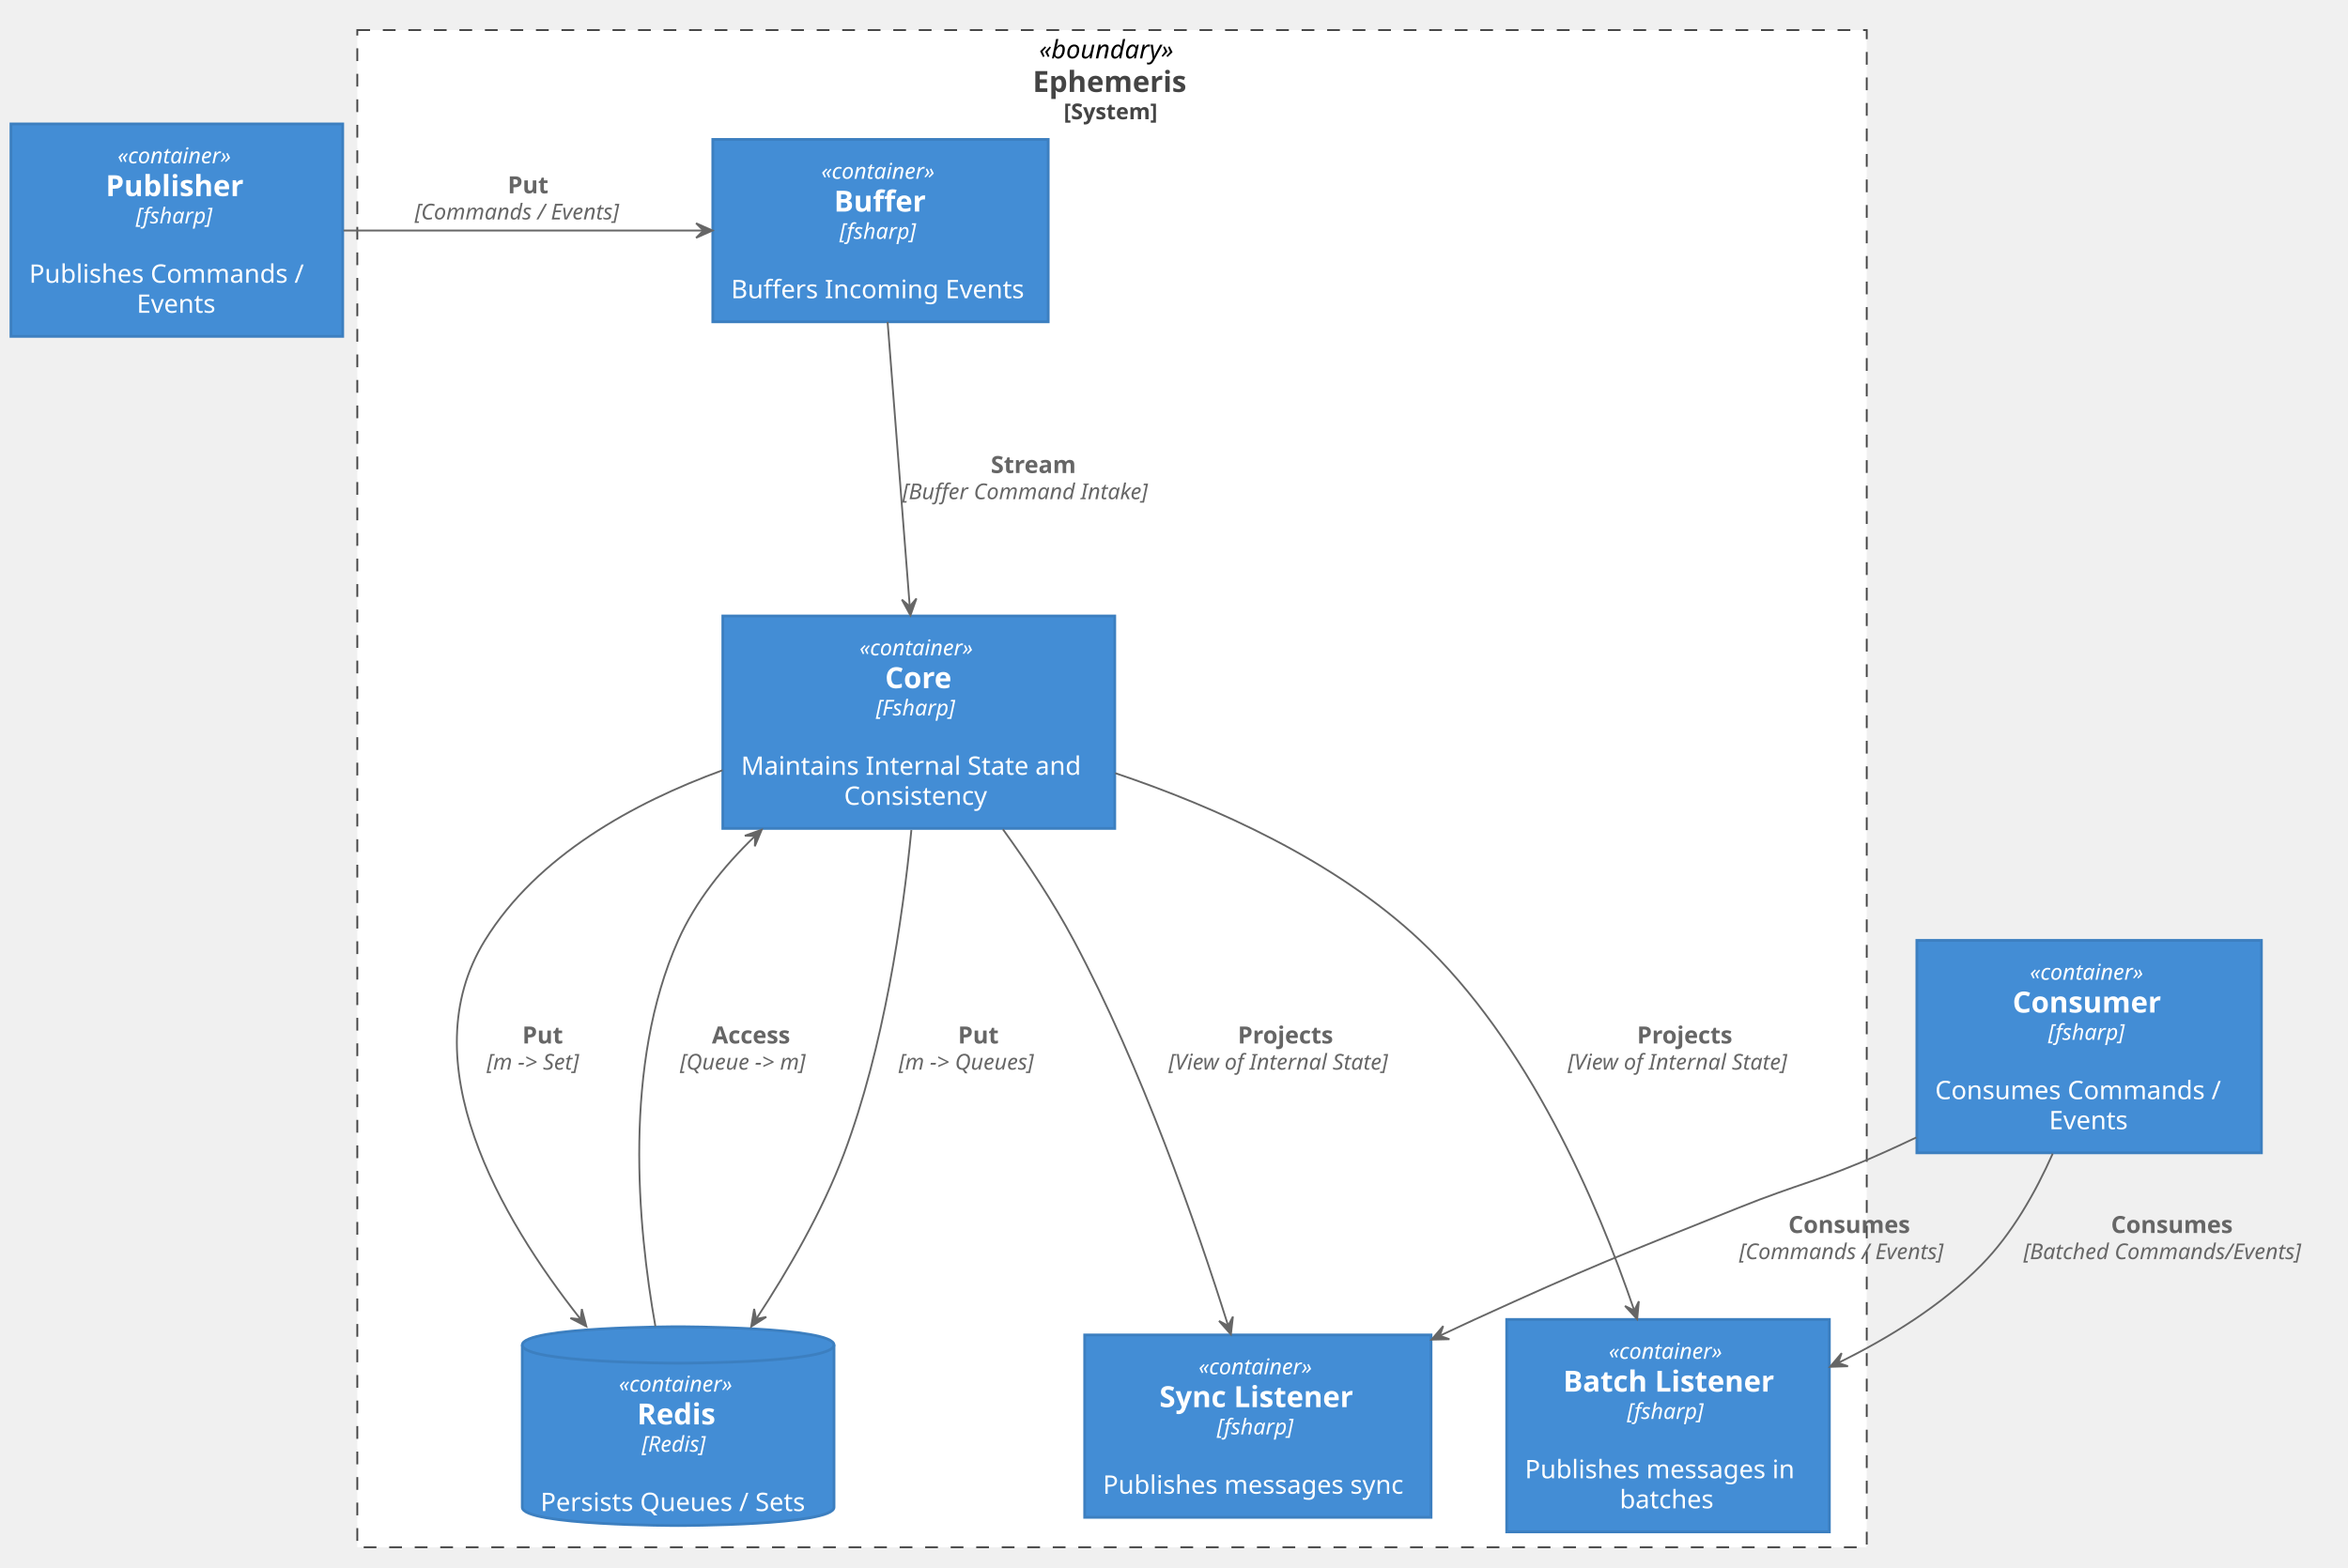
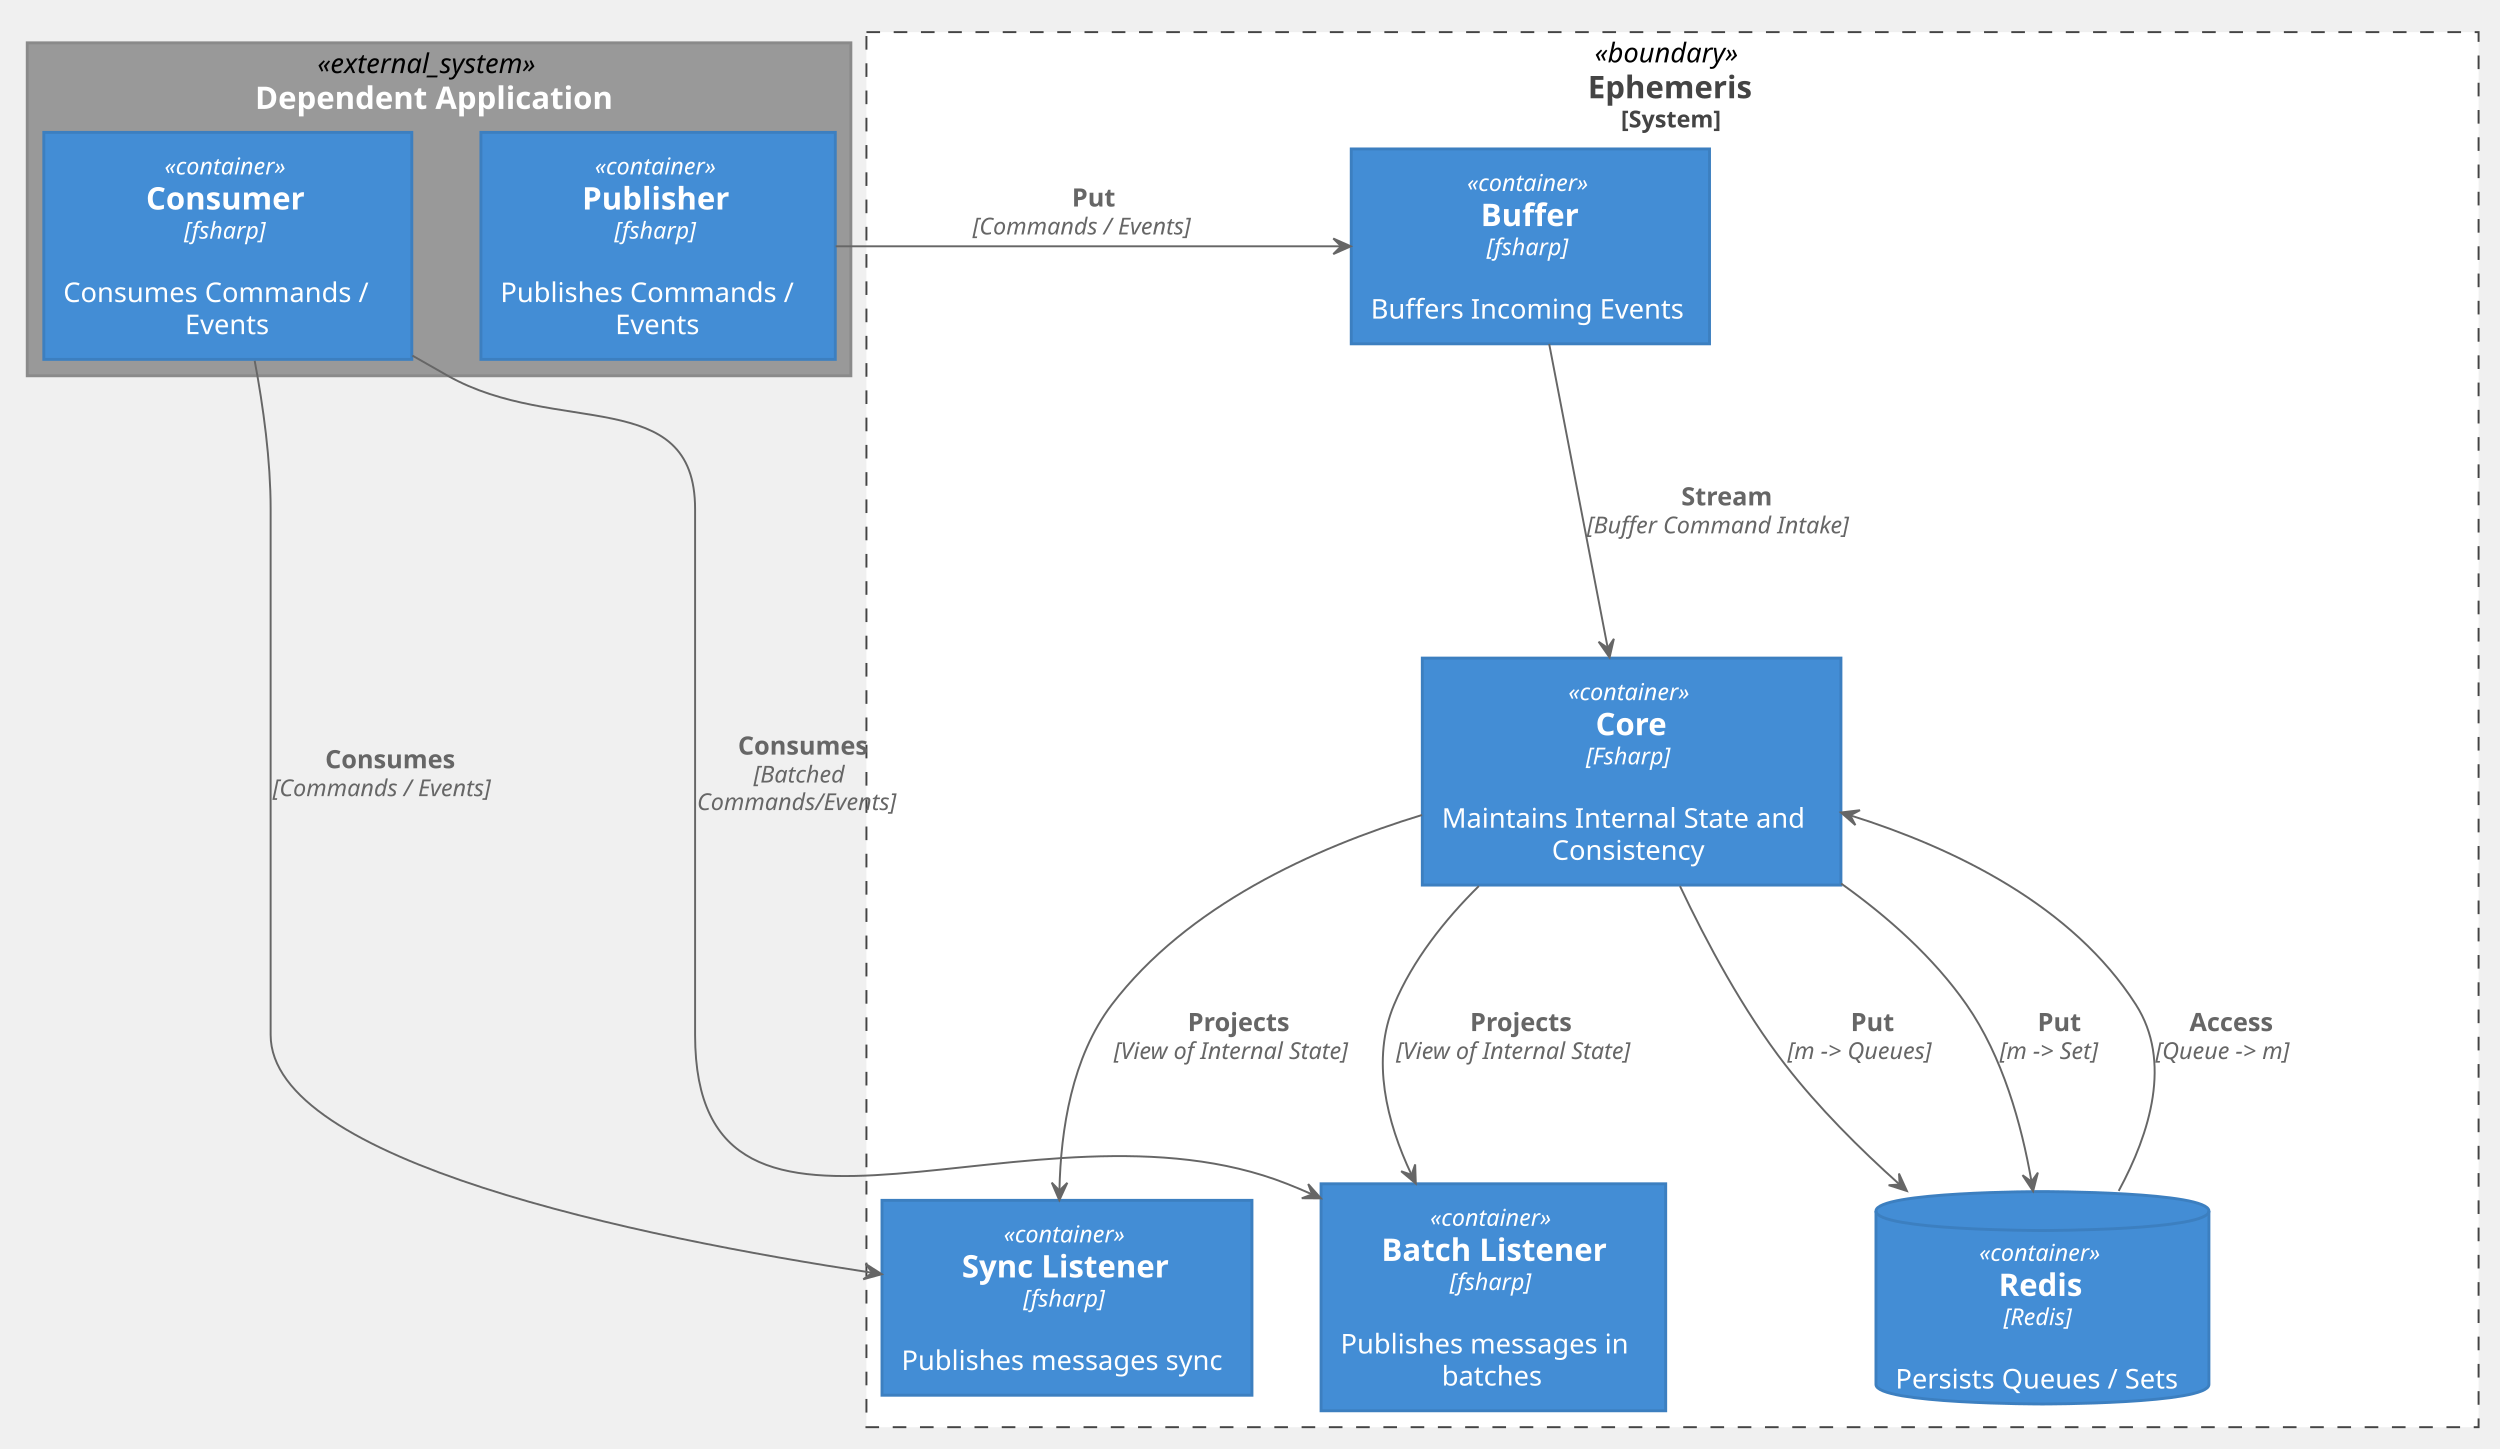
- <svg xmlns="http://www.w3.org/2000/svg" contentScriptType="application/ecmascript" contentStyleType="text/css" height="860px" preserveAspectRatio="none" style="width:1288px;height:860px;" version="1.1" viewBox="0 0 1288 860" width="1288px" zoomAndPan="magnify">
+ <svg xmlns="http://www.w3.org/2000/svg" contentScriptType="application/ecmascript" contentStyleType="text/css" height="744px" preserveAspectRatio="none" style="width:1284px;height:744px;" version="1.1" viewBox="0 0 1284 744" width="1284px" zoomAndPan="magnify">
  <defs />
  <g>
-     <rect fill="#FFFFFF" height="832.5" style="stroke: #444444; stroke-width: 1.0; stroke-dasharray: 7.0,7.0;" width="828" x="196" y="16.5" />
-     <text fill="#000000" font-family="sans-serif" font-size="14" font-style="italic" lengthAdjust="spacingAndGlyphs" textLength="80" x="570" y="32.035">«boundary»</text>
-     <text fill="#444444" font-family="sans-serif" font-size="16" font-weight="bold" lengthAdjust="spacingAndGlyphs" textLength="87" x="566.5" y="50.457">Ephemeris</text>
-     <text fill="#444444" font-family="sans-serif" font-size="12" font-weight="bold" lengthAdjust="spacingAndGlyphs" textLength="53" x="583.5" y="65.434">[System]</text>
-     <rect fill="#438DD5" height="116.574" style="stroke: #3C7FC0; stroke-width: 1.5;" width="215" x="396.5" y="338" />
-     <text fill="#FFFFFF" font-family="sans-serif" font-size="12" font-style="italic" lengthAdjust="spacingAndGlyphs" textLength="65" x="471.5" y="359.602">«container»</text>
-     <text fill="#FFFFFF" font-family="sans-serif" font-size="16" font-weight="bold" lengthAdjust="spacingAndGlyphs" textLength="37" x="485.5" y="377.602">Core</text>
-     <text fill="#FFFFFF" font-family="sans-serif" font-size="12" font-style="italic" lengthAdjust="spacingAndGlyphs" textLength="47" x="480.5" y="392.578">[Fsharp]</text>
-     <text fill="#FFFFFF" font-family="sans-serif" font-size="14" lengthAdjust="spacingAndGlyphs" textLength="0" x="506" y="408.644" />
-     <text fill="#FFFFFF" font-family="sans-serif" font-size="14" lengthAdjust="spacingAndGlyphs" textLength="191" x="406.5" y="425.133">Maintains Internal State and</text>
-     <text fill="#FFFFFF" font-family="sans-serif" font-size="14" lengthAdjust="spacingAndGlyphs" textLength="82" x="463" y="441.621">Consistency</text>
-     <rect fill="#438DD5" height="100.086" style="stroke: #3C7FC0; stroke-width: 1.5;" width="184" x="391" y="76.5" />
-     <text fill="#FFFFFF" font-family="sans-serif" font-size="12" font-style="italic" lengthAdjust="spacingAndGlyphs" textLength="65" x="450.5" y="98.102">«container»</text>
-     <text fill="#FFFFFF" font-family="sans-serif" font-size="16" font-weight="bold" lengthAdjust="spacingAndGlyphs" textLength="51" x="457.5" y="116.102">Buffer</text>
-     <text fill="#FFFFFF" font-family="sans-serif" font-size="12" font-style="italic" lengthAdjust="spacingAndGlyphs" textLength="45" x="460.5" y="131.078">[fsharp]</text>
-     <text fill="#FFFFFF" font-family="sans-serif" font-size="14" lengthAdjust="spacingAndGlyphs" textLength="0" x="485" y="147.144" />
-     <text fill="#FFFFFF" font-family="sans-serif" font-size="14" lengthAdjust="spacingAndGlyphs" textLength="164" x="401" y="163.633">Buffers Incoming Events</text>
-     <rect fill="#438DD5" height="100.086" style="stroke: #3C7FC0; stroke-width: 1.5;" width="190" x="595" y="732.5" />
-     <text fill="#FFFFFF" font-family="sans-serif" font-size="12" font-style="italic" lengthAdjust="spacingAndGlyphs" textLength="65" x="657.5" y="754.102">«container»</text>
-     <text fill="#FFFFFF" font-family="sans-serif" font-size="16" font-weight="bold" lengthAdjust="spacingAndGlyphs" textLength="108" x="636" y="772.102">Sync Listener</text>
-     <text fill="#FFFFFF" font-family="sans-serif" font-size="12" font-style="italic" lengthAdjust="spacingAndGlyphs" textLength="45" x="667.5" y="787.078">[fsharp]</text>
-     <text fill="#FFFFFF" font-family="sans-serif" font-size="14" lengthAdjust="spacingAndGlyphs" textLength="0" x="692" y="803.144" />
-     <text fill="#FFFFFF" font-family="sans-serif" font-size="14" lengthAdjust="spacingAndGlyphs" textLength="170" x="605" y="819.633">Publishes messages sync</text>
-     <rect fill="#438DD5" height="116.574" style="stroke: #3C7FC0; stroke-width: 1.5;" width="177" x="826.5" y="724" />
-     <text fill="#FFFFFF" font-family="sans-serif" font-size="12" font-style="italic" lengthAdjust="spacingAndGlyphs" textLength="65" x="882.5" y="745.602">«container»</text>
-     <text fill="#FFFFFF" font-family="sans-serif" font-size="16" font-weight="bold" lengthAdjust="spacingAndGlyphs" textLength="115" x="857.5" y="763.602">Batch Listener</text>
-     <text fill="#FFFFFF" font-family="sans-serif" font-size="12" font-style="italic" lengthAdjust="spacingAndGlyphs" textLength="45" x="892.5" y="778.578">[fsharp]</text>
-     <text fill="#FFFFFF" font-family="sans-serif" font-size="14" lengthAdjust="spacingAndGlyphs" textLength="0" x="917" y="794.644" />
-     <text fill="#FFFFFF" font-family="sans-serif" font-size="14" lengthAdjust="spacingAndGlyphs" textLength="153" x="836.5" y="811.133">Publishes messages in</text>
-     <text fill="#FFFFFF" font-family="sans-serif" font-size="14" lengthAdjust="spacingAndGlyphs" textLength="53" x="888.5" y="827.621">batches</text>
-     <path d="M286.5,738 C286.5,728 372,728 372,728 C372,728 457.5,728 457.5,738 L457.5,827.086 C457.5,837.086 372,837.086 372,837.086 C372,837.086 286.5,837.086 286.5,827.086 L286.5,738 " fill="#438DD5" style="stroke: #3C7FC0; stroke-width: 1.5;" />
-     <path d="M286.5,738 C286.5,748 372,748 372,748 C372,748 457.5,748 457.5,738 " fill="none" style="stroke: #3C7FC0; stroke-width: 1.5;" />
-     <text fill="#FFFFFF" font-family="sans-serif" font-size="12" font-style="italic" lengthAdjust="spacingAndGlyphs" textLength="65" x="339.5" y="763.602">«container»</text>
-     <text fill="#FFFFFF" font-family="sans-serif" font-size="16" font-weight="bold" lengthAdjust="spacingAndGlyphs" textLength="45" x="349.5" y="781.602">Redis</text>
-     <text fill="#FFFFFF" font-family="sans-serif" font-size="12" font-style="italic" lengthAdjust="spacingAndGlyphs" textLength="40" x="352" y="796.578">[Redis]</text>
-     <text fill="#FFFFFF" font-family="sans-serif" font-size="14" lengthAdjust="spacingAndGlyphs" textLength="0" x="374" y="812.644" />
-     <text fill="#FFFFFF" font-family="sans-serif" font-size="14" lengthAdjust="spacingAndGlyphs" textLength="151" x="296.5" y="829.133">Persists Queues / Sets</text>
-     <rect fill="#438DD5" height="116.574" style="stroke: #3C7FC0; stroke-width: 1.5;" width="182" x="6" y="68" />
-     <text fill="#FFFFFF" font-family="sans-serif" font-size="12" font-style="italic" lengthAdjust="spacingAndGlyphs" textLength="65" x="64.5" y="89.602">«container»</text>
-     <text fill="#FFFFFF" font-family="sans-serif" font-size="16" font-weight="bold" lengthAdjust="spacingAndGlyphs" textLength="78" x="58" y="107.602">Publisher</text>
-     <text fill="#FFFFFF" font-family="sans-serif" font-size="12" font-style="italic" lengthAdjust="spacingAndGlyphs" textLength="45" x="74.5" y="122.578">[fsharp]</text>
-     <text fill="#FFFFFF" font-family="sans-serif" font-size="14" lengthAdjust="spacingAndGlyphs" textLength="0" x="99" y="138.644" />
-     <text fill="#FFFFFF" font-family="sans-serif" font-size="14" lengthAdjust="spacingAndGlyphs" textLength="158" x="16" y="155.133">Publishes Commands /</text>
-     <text fill="#FFFFFF" font-family="sans-serif" font-size="14" lengthAdjust="spacingAndGlyphs" textLength="44" x="75" y="171.621">Events</text>
-     <rect fill="#438DD5" height="116.574" style="stroke: #3C7FC0; stroke-width: 1.5;" width="189" x="1051.5" y="516" />
-     <text fill="#FFFFFF" font-family="sans-serif" font-size="12" font-style="italic" lengthAdjust="spacingAndGlyphs" textLength="65" x="1113.5" y="537.602">«container»</text>
-     <text fill="#FFFFFF" font-family="sans-serif" font-size="16" font-weight="bold" lengthAdjust="spacingAndGlyphs" textLength="84" x="1104" y="555.602">Consumer</text>
-     <text fill="#FFFFFF" font-family="sans-serif" font-size="12" font-style="italic" lengthAdjust="spacingAndGlyphs" textLength="45" x="1123.5" y="570.578">[fsharp]</text>
-     <text fill="#FFFFFF" font-family="sans-serif" font-size="14" lengthAdjust="spacingAndGlyphs" textLength="0" x="1148" y="586.644" />
-     <text fill="#FFFFFF" font-family="sans-serif" font-size="14" lengthAdjust="spacingAndGlyphs" textLength="165" x="1061.5" y="603.133">Consumes Commands /</text>
-     <text fill="#FFFFFF" font-family="sans-serif" font-size="14" lengthAdjust="spacingAndGlyphs" textLength="44" x="1124" y="619.621">Events</text>
-     <path d="M1051.212,624.139 C1044.747,627.216 1038.301,630.197 1032,633 C997.684,648.264 987.853,649.006 953,663 C888.5,688.898 872.213,695.101 809,724 C802.827,726.822 796.497,729.77 790.129,732.778 " fill="none" id="cons-sync" style="stroke: #666666; stroke-width: 1.0;" />
-     <polygon fill="#666666" points="785.253,735.088,795.099,734.849,789.772,732.947,791.673,727.619,785.253,735.088" style="stroke: #666666; stroke-width: 1.0;" />
-     <text fill="#666666" font-family="sans-serif" font-size="13" font-weight="bold" lengthAdjust="spacingAndGlyphs" textLength="70" x="981" y="676.568">Consumes</text>
-     <text fill="#666666" font-family="sans-serif" font-size="12" font-style="italic" lengthAdjust="spacingAndGlyphs" textLength="124" x="954" y="690.912">[Commands / Events]</text>
-     <path d="M1126.01,633.019 C1116.65,654.126 1103.792,676.927 1087,694 C1065.073,716.293 1036.342,734.078 1008.658,747.684 " fill="none" id="cons-batch" style="stroke: #666666; stroke-width: 1.0;" />
-     <polygon fill="#666666" points="1003.865,750.003,1013.709,749.683,1008.366,747.825,1010.224,742.482,1003.865,750.003" style="stroke: #666666; stroke-width: 1.0;" />
-     <text fill="#666666" font-family="sans-serif" font-size="13" font-weight="bold" lengthAdjust="spacingAndGlyphs" textLength="70" x="1158" y="676.568">Consumes</text>
-     <text fill="#666666" font-family="sans-serif" font-size="12" font-style="italic" lengthAdjust="spacingAndGlyphs" textLength="166" x="1110" y="690.912">[Batched Commands/Events]</text>
-     <path d="M188.477,126.5 C247.892,126.5 325.253,126.5 385.778,126.5 " fill="none" id="pub-buffer" style="stroke: #666666; stroke-width: 1.0;" />
-     <polygon fill="#666666" points="390.842,126.5,381.842,122.5,385.842,126.5,381.842,130.5,390.842,126.5" style="stroke: #666666; stroke-width: 1.0;" />
-     <text fill="#666666" font-family="sans-serif" font-size="13" font-weight="bold" lengthAdjust="spacingAndGlyphs" textLength="22" x="278.5" y="106.068">Put</text>
-     <text fill="#666666" font-family="sans-serif" font-size="12" font-style="italic" lengthAdjust="spacingAndGlyphs" textLength="124" x="227.5" y="120.412">[Commands / Events]</text>
-     <path d="M499.939,455.446 C495.136,504.292 484.828,574.873 463,633 C451.086,664.726 432.281,697.185 414.85,723.716 " fill="none" id="core-redis" style="stroke: #666666; stroke-width: 1.0;" />
-     <polygon fill="#666666" points="412.065,727.922,420.368,722.625,414.825,723.753,413.698,718.209,412.065,727.922" style="stroke: #666666; stroke-width: 1.0;" />
-     <text fill="#666666" font-family="sans-serif" font-size="13" font-weight="bold" lengthAdjust="spacingAndGlyphs" textLength="22" x="525.5" y="572.568">Put</text>
-     <text fill="#666666" font-family="sans-serif" font-size="12" font-style="italic" lengthAdjust="spacingAndGlyphs" textLength="87" x="493" y="586.912">[m -&gt; Queues]</text>
-     <path d="M396.363,422.646 C347.672,440.426 294.704,469.468 266,516 C224.898,582.63 274.266,667.94 318.481,723.852 " fill="none" id="core-redis" style="stroke: #666666; stroke-width: 1.0;" />
-     <polygon fill="#666666" points="321.654,727.826,319.164,718.297,318.534,723.919,312.912,723.289,321.654,727.826" style="stroke: #666666; stroke-width: 1.0;" />
-     <text fill="#666666" font-family="sans-serif" font-size="13" font-weight="bold" lengthAdjust="spacingAndGlyphs" textLength="22" x="286.5" y="572.568">Put</text>
-     <text fill="#666666" font-family="sans-serif" font-size="12" font-style="italic" lengthAdjust="spacingAndGlyphs" textLength="61" x="267" y="586.912">[m -&gt; Set]</text>
-     <path d="M359.521,727.769 C349.581,671.943 341.794,584.091 372,516 C381.498,494.59 396.937,475.385 413.968,458.956 " fill="none" id="redis-core" style="stroke: #666666; stroke-width: 1.0;" />
-     <polygon fill="#666666" points="417.858,455.276,408.571,458.555,414.225,458.712,414.069,464.367,417.858,455.276" style="stroke: #666666; stroke-width: 1.0;" />
-     <text fill="#666666" font-family="sans-serif" font-size="13" font-weight="bold" lengthAdjust="spacingAndGlyphs" textLength="46" x="390.5" y="572.568">Access</text>
-     <text fill="#666666" font-family="sans-serif" font-size="12" font-style="italic" lengthAdjust="spacingAndGlyphs" textLength="81" x="373" y="586.912">[Queue -&gt; m]</text>
-     <path d="M550.158,455.046 C563.738,473.86 577.911,495.224 589,516 C626.202,585.701 656.29,672.136 673.665,727.311 " fill="none" id="core-sync" style="stroke: #666666; stroke-width: 1.0;" />
-     <polygon fill="#666666" points="675.203,732.22,676.329,722.436,673.708,727.449,668.695,724.828,675.203,732.22" style="stroke: #666666; stroke-width: 1.0;" />
-     <text fill="#666666" font-family="sans-serif" font-size="13" font-weight="bold" lengthAdjust="spacingAndGlyphs" textLength="53" x="679" y="572.568">Projects</text>
-     <text fill="#666666" font-family="sans-serif" font-size="12" font-style="italic" lengthAdjust="spacingAndGlyphs" textLength="129" x="641" y="586.912">[View of Internal State]</text>
-     <path d="M611.774,424.241 C667.038,442.849 732.345,472.149 779,516 C838.456,571.882 876.152,659.526 896.407,718.913 " fill="none" id="core-batch" style="stroke: #666666; stroke-width: 1.0;" />
-     <polygon fill="#666666" points="898.074,723.853,898.987,714.047,896.476,719.116,891.407,716.605,898.074,723.853" style="stroke: #666666; stroke-width: 1.0;" />
-     <text fill="#666666" font-family="sans-serif" font-size="13" font-weight="bold" lengthAdjust="spacingAndGlyphs" textLength="53" x="898" y="572.568">Projects</text>
-     <text fill="#666666" font-family="sans-serif" font-size="12" font-style="italic" lengthAdjust="spacingAndGlyphs" textLength="129" x="860" y="586.912">[View of Internal State]</text>
-     <path d="M486.901,176.652 C490.323,220.648 495.317,284.862 499.026,332.542 " fill="none" id="buffer-core" style="stroke: #666666; stroke-width: 1.0;" />
-     <polygon fill="#666666" points="499.426,337.686,502.716,328.403,499.038,332.702,494.74,329.024,499.426,337.686" style="stroke: #666666; stroke-width: 1.0;" />
-     <text fill="#666666" font-family="sans-serif" font-size="13" font-weight="bold" lengthAdjust="spacingAndGlyphs" textLength="47" x="543.5" y="259.568">Stream</text>
-     <text fill="#666666" font-family="sans-serif" font-size="12" font-style="italic" lengthAdjust="spacingAndGlyphs" textLength="144" x="495" y="273.912">[Buffer Command Intake]</text>
+     <rect fill="#999999" height="171" style="stroke: #8A8A8A; stroke-width: 1.5;" width="423" x="14" y="22" />
+     <text fill="#000000" font-family="sans-serif" font-size="14" font-style="italic" lengthAdjust="spacingAndGlyphs" textLength="125" x="163" y="37.535">«external_system»</text>
+     <text fill="#FFFFFF" font-family="sans-serif" font-size="16" font-weight="bold" lengthAdjust="spacingAndGlyphs" textLength="189" x="131" y="55.957">Dependent Application</text>
+     <rect fill="#FFFFFF" height="716.5" style="stroke: #444444; stroke-width: 1.0; stroke-dasharray: 7.0,7.0;" width="828" x="445" y="16.5" />
+     <text fill="#000000" font-family="sans-serif" font-size="14" font-style="italic" lengthAdjust="spacingAndGlyphs" textLength="80" x="819" y="32.035">«boundary»</text>
+     <text fill="#444444" font-family="sans-serif" font-size="16" font-weight="bold" lengthAdjust="spacingAndGlyphs" textLength="87" x="815.5" y="50.457">Ephemeris</text>
+     <text fill="#444444" font-family="sans-serif" font-size="12" font-weight="bold" lengthAdjust="spacingAndGlyphs" textLength="53" x="832.5" y="65.434">[System]</text>
+     <rect fill="#438DD5" height="116.574" style="stroke: #3C7FC0; stroke-width: 1.5;" width="182" x="247" y="68" />
+     <text fill="#FFFFFF" font-family="sans-serif" font-size="12" font-style="italic" lengthAdjust="spacingAndGlyphs" textLength="65" x="305.5" y="89.602">«container»</text>
+     <text fill="#FFFFFF" font-family="sans-serif" font-size="16" font-weight="bold" lengthAdjust="spacingAndGlyphs" textLength="78" x="299" y="107.602">Publisher</text>
+     <text fill="#FFFFFF" font-family="sans-serif" font-size="12" font-style="italic" lengthAdjust="spacingAndGlyphs" textLength="45" x="315.5" y="122.578">[fsharp]</text>
+     <text fill="#FFFFFF" font-family="sans-serif" font-size="14" lengthAdjust="spacingAndGlyphs" textLength="0" x="340" y="138.644" />
+     <text fill="#FFFFFF" font-family="sans-serif" font-size="14" lengthAdjust="spacingAndGlyphs" textLength="158" x="257" y="155.133">Publishes Commands /</text>
+     <text fill="#FFFFFF" font-family="sans-serif" font-size="14" lengthAdjust="spacingAndGlyphs" textLength="44" x="316" y="171.621">Events</text>
+     <rect fill="#438DD5" height="116.574" style="stroke: #3C7FC0; stroke-width: 1.5;" width="189" x="22.5" y="68" />
+     <text fill="#FFFFFF" font-family="sans-serif" font-size="12" font-style="italic" lengthAdjust="spacingAndGlyphs" textLength="65" x="84.5" y="89.602">«container»</text>
+     <text fill="#FFFFFF" font-family="sans-serif" font-size="16" font-weight="bold" lengthAdjust="spacingAndGlyphs" textLength="84" x="75" y="107.602">Consumer</text>
+     <text fill="#FFFFFF" font-family="sans-serif" font-size="12" font-style="italic" lengthAdjust="spacingAndGlyphs" textLength="45" x="94.5" y="122.578">[fsharp]</text>
+     <text fill="#FFFFFF" font-family="sans-serif" font-size="14" lengthAdjust="spacingAndGlyphs" textLength="0" x="119" y="138.644" />
+     <text fill="#FFFFFF" font-family="sans-serif" font-size="14" lengthAdjust="spacingAndGlyphs" textLength="165" x="32.5" y="155.133">Consumes Commands /</text>
+     <text fill="#FFFFFF" font-family="sans-serif" font-size="14" lengthAdjust="spacingAndGlyphs" textLength="44" x="95" y="171.621">Events</text>
+     <rect fill="#438DD5" height="116.574" style="stroke: #3C7FC0; stroke-width: 1.5;" width="215" x="730.5" y="338" />
+     <text fill="#FFFFFF" font-family="sans-serif" font-size="12" font-style="italic" lengthAdjust="spacingAndGlyphs" textLength="65" x="805.5" y="359.602">«container»</text>
+     <text fill="#FFFFFF" font-family="sans-serif" font-size="16" font-weight="bold" lengthAdjust="spacingAndGlyphs" textLength="37" x="819.5" y="377.602">Core</text>
+     <text fill="#FFFFFF" font-family="sans-serif" font-size="12" font-style="italic" lengthAdjust="spacingAndGlyphs" textLength="47" x="814.5" y="392.578">[Fsharp]</text>
+     <text fill="#FFFFFF" font-family="sans-serif" font-size="14" lengthAdjust="spacingAndGlyphs" textLength="0" x="840" y="408.644" />
+     <text fill="#FFFFFF" font-family="sans-serif" font-size="14" lengthAdjust="spacingAndGlyphs" textLength="191" x="740.5" y="425.133">Maintains Internal State and</text>
+     <text fill="#FFFFFF" font-family="sans-serif" font-size="14" lengthAdjust="spacingAndGlyphs" textLength="82" x="797" y="441.621">Consistency</text>
+     <rect fill="#438DD5" height="100.086" style="stroke: #3C7FC0; stroke-width: 1.5;" width="184" x="694" y="76.5" />
+     <text fill="#FFFFFF" font-family="sans-serif" font-size="12" font-style="italic" lengthAdjust="spacingAndGlyphs" textLength="65" x="753.5" y="98.102">«container»</text>
+     <text fill="#FFFFFF" font-family="sans-serif" font-size="16" font-weight="bold" lengthAdjust="spacingAndGlyphs" textLength="51" x="760.5" y="116.102">Buffer</text>
+     <text fill="#FFFFFF" font-family="sans-serif" font-size="12" font-style="italic" lengthAdjust="spacingAndGlyphs" textLength="45" x="763.5" y="131.078">[fsharp]</text>
+     <text fill="#FFFFFF" font-family="sans-serif" font-size="14" lengthAdjust="spacingAndGlyphs" textLength="0" x="788" y="147.144" />
+     <text fill="#FFFFFF" font-family="sans-serif" font-size="14" lengthAdjust="spacingAndGlyphs" textLength="164" x="704" y="163.633">Buffers Incoming Events</text>
+     <rect fill="#438DD5" height="100.086" style="stroke: #3C7FC0; stroke-width: 1.5;" width="190" x="453" y="616.5" />
+     <text fill="#FFFFFF" font-family="sans-serif" font-size="12" font-style="italic" lengthAdjust="spacingAndGlyphs" textLength="65" x="515.5" y="638.102">«container»</text>
+     <text fill="#FFFFFF" font-family="sans-serif" font-size="16" font-weight="bold" lengthAdjust="spacingAndGlyphs" textLength="108" x="494" y="656.102">Sync Listener</text>
+     <text fill="#FFFFFF" font-family="sans-serif" font-size="12" font-style="italic" lengthAdjust="spacingAndGlyphs" textLength="45" x="525.5" y="671.078">[fsharp]</text>
+     <text fill="#FFFFFF" font-family="sans-serif" font-size="14" lengthAdjust="spacingAndGlyphs" textLength="0" x="550" y="687.144" />
+     <text fill="#FFFFFF" font-family="sans-serif" font-size="14" lengthAdjust="spacingAndGlyphs" textLength="170" x="463" y="703.633">Publishes messages sync</text>
+     <rect fill="#438DD5" height="116.574" style="stroke: #3C7FC0; stroke-width: 1.5;" width="177" x="678.5" y="608" />
+     <text fill="#FFFFFF" font-family="sans-serif" font-size="12" font-style="italic" lengthAdjust="spacingAndGlyphs" textLength="65" x="734.5" y="629.602">«container»</text>
+     <text fill="#FFFFFF" font-family="sans-serif" font-size="16" font-weight="bold" lengthAdjust="spacingAndGlyphs" textLength="115" x="709.5" y="647.602">Batch Listener</text>
+     <text fill="#FFFFFF" font-family="sans-serif" font-size="12" font-style="italic" lengthAdjust="spacingAndGlyphs" textLength="45" x="744.5" y="662.578">[fsharp]</text>
+     <text fill="#FFFFFF" font-family="sans-serif" font-size="14" lengthAdjust="spacingAndGlyphs" textLength="0" x="769" y="678.644" />
+     <text fill="#FFFFFF" font-family="sans-serif" font-size="14" lengthAdjust="spacingAndGlyphs" textLength="153" x="688.5" y="695.133">Publishes messages in</text>
+     <text fill="#FFFFFF" font-family="sans-serif" font-size="14" lengthAdjust="spacingAndGlyphs" textLength="53" x="740.5" y="711.621">batches</text>
+     <path d="M963.5,622 C963.5,612 1049,612 1049,612 C1049,612 1134.5,612 1134.5,622 L1134.5,711.086 C1134.5,721.086 1049,721.086 1049,721.086 C1049,721.086 963.5,721.086 963.5,711.086 L963.5,622 " fill="#438DD5" style="stroke: #3C7FC0; stroke-width: 1.5;" />
+     <path d="M963.5,622 C963.5,632 1049,632 1049,632 C1049,632 1134.5,632 1134.5,622 " fill="none" style="stroke: #3C7FC0; stroke-width: 1.5;" />
+     <text fill="#FFFFFF" font-family="sans-serif" font-size="12" font-style="italic" lengthAdjust="spacingAndGlyphs" textLength="65" x="1016.5" y="647.602">«container»</text>
+     <text fill="#FFFFFF" font-family="sans-serif" font-size="16" font-weight="bold" lengthAdjust="spacingAndGlyphs" textLength="45" x="1026.5" y="665.602">Redis</text>
+     <text fill="#FFFFFF" font-family="sans-serif" font-size="12" font-style="italic" lengthAdjust="spacingAndGlyphs" textLength="40" x="1029" y="680.578">[Redis]</text>
+     <text fill="#FFFFFF" font-family="sans-serif" font-size="14" lengthAdjust="spacingAndGlyphs" textLength="0" x="1051" y="696.644" />
+     <text fill="#FFFFFF" font-family="sans-serif" font-size="14" lengthAdjust="spacingAndGlyphs" textLength="151" x="973.5" y="713.133">Persists Queues / Sets</text>
+     <path d="M130.808,185.305 C135.228,208.857 139,236.328 139,261.5 C139,261.5 139,261.5 139,531.5 C139,596.356 326.8,635.304 447.885,653.676 " fill="none" id="cons-sync" style="stroke: #666666; stroke-width: 1.0;" />
+     <polygon fill="#666666" points="452.882,654.428,444.577,649.133,447.937,653.684,443.386,657.044,452.882,654.428" style="stroke: #666666; stroke-width: 1.0;" />
+     <text fill="#666666" font-family="sans-serif" font-size="13" font-weight="bold" lengthAdjust="spacingAndGlyphs" textLength="70" x="167" y="394.568">Consumes</text>
+     <text fill="#666666" font-family="sans-serif" font-size="12" font-style="italic" lengthAdjust="spacingAndGlyphs" textLength="124" x="140" y="408.912">[Commands / Events]</text>
+     <path d="M211.799,182.634 C217.945,186.166 224.051,189.647 230,193 C285.867,224.491 357,197.369 357,261.5 C357,261.5 357,261.5 357,531.5 C357,670.823 531.379,556.917 661,608 C665.236,609.67 669.515,611.476 673.798,613.383 " fill="none" id="cons-batch" style="stroke: #666666; stroke-width: 1.0;" />
+     <polygon fill="#666666" points="678.446,615.491,671.902,608.131,673.892,613.426,668.597,615.417,678.446,615.491" style="stroke: #666666; stroke-width: 1.0;" />
+     <text fill="#666666" font-family="sans-serif" font-size="13" font-weight="bold" lengthAdjust="spacingAndGlyphs" textLength="70" x="379" y="387.568">Consumes</text>
+     <text fill="#666666" font-family="sans-serif" font-size="12" font-style="italic" lengthAdjust="spacingAndGlyphs" textLength="50" x="387" y="401.912">[Batched</text>
+     <text fill="#666666" font-family="sans-serif" font-size="12" font-style="italic" lengthAdjust="spacingAndGlyphs" textLength="112" x="358" y="416.045">Commands/Events]</text>
+     <path d="M429.2,126.5 C504.677,126.5 611.639,126.5 688.74,126.5 " fill="none" id="pub-buffer" style="stroke: #666666; stroke-width: 1.0;" />
+     <polygon fill="#666666" points="693.775,126.5,684.775,122.5,688.775,126.5,684.775,130.5,693.775,126.5" style="stroke: #666666; stroke-width: 1.0;" />
+     <text fill="#666666" font-family="sans-serif" font-size="13" font-weight="bold" lengthAdjust="spacingAndGlyphs" textLength="22" x="550.5" y="106.068">Put</text>
+     <text fill="#666666" font-family="sans-serif" font-size="12" font-style="italic" lengthAdjust="spacingAndGlyphs" textLength="124" x="499.5" y="120.412">[Commands / Events]</text>
+     <path d="M862.834,455.096 C876.597,484.19 895.311,519.008 917,547 C933.933,568.854 955.145,590.023 975.58,608.318 " fill="none" id="core-redis" style="stroke: #666666; stroke-width: 1.0;" />
+     <polygon fill="#666666" points="979.385,611.7,975.316,602.731,975.648,608.379,970.001,608.711,979.385,611.7" style="stroke: #666666; stroke-width: 1.0;" />
+     <text fill="#666666" font-family="sans-serif" font-size="13" font-weight="bold" lengthAdjust="spacingAndGlyphs" textLength="22" x="950.5" y="529.568">Put</text>
+     <text fill="#666666" font-family="sans-serif" font-size="12" font-style="italic" lengthAdjust="spacingAndGlyphs" textLength="87" x="918" y="543.912">[m -&gt; Queues]</text>
+     <path d="M945.634,453.804 C969.76,470.999 993.162,491.836 1010,516 C1028.526,542.587 1038.253,577.336 1043.359,606.745 " fill="none" id="core-redis" style="stroke: #666666; stroke-width: 1.0;" />
+     <polygon fill="#666666" points="1044.2,611.793,1046.667,602.258,1043.379,606.861,1038.776,603.572,1044.2,611.793" style="stroke: #666666; stroke-width: 1.0;" />
+     <text fill="#666666" font-family="sans-serif" font-size="13" font-weight="bold" lengthAdjust="spacingAndGlyphs" textLength="22" x="1046.5" y="529.568">Put</text>
+     <text fill="#666666" font-family="sans-serif" font-size="12" font-style="italic" lengthAdjust="spacingAndGlyphs" textLength="61" x="1027" y="543.912">[m -&gt; Set]</text>
+     <path d="M1088.166,611.646 C1104.378,581.727 1115.552,544.991 1097,516 C1064.548,465.287 1004.502,435.79 950.392,418.796 " fill="none" id="redis-core" style="stroke: #666666; stroke-width: 1.0;" />
+     <polygon fill="#666666" points="945.51,417.291,952.933,423.765,950.288,418.764,955.289,416.12,945.51,417.291" style="stroke: #666666; stroke-width: 1.0;" />
+     <text fill="#666666" font-family="sans-serif" font-size="13" font-weight="bold" lengthAdjust="spacingAndGlyphs" textLength="46" x="1124.5" y="529.568">Access</text>
+     <text fill="#666666" font-family="sans-serif" font-size="12" font-style="italic" lengthAdjust="spacingAndGlyphs" textLength="81" x="1107" y="543.912">[Queue -&gt; m]</text>
+     <path d="M730.356,418.572 C674.277,435.701 609.536,465.394 571,516 C550.564,542.837 544.788,580.317 544.133,611.16 " fill="none" id="core-sync" style="stroke: #666666; stroke-width: 1.0;" />
+     <polygon fill="#666666" points="544.069,616.443,548.178,607.492,544.13,611.444,540.178,607.396,544.069,616.443" style="stroke: #666666; stroke-width: 1.0;" />
+     <text fill="#666666" font-family="sans-serif" font-size="13" font-weight="bold" lengthAdjust="spacingAndGlyphs" textLength="53" x="610" y="529.568">Projects</text>
+     <text fill="#666666" font-family="sans-serif" font-size="12" font-style="italic" lengthAdjust="spacingAndGlyphs" textLength="129" x="572" y="543.912">[View of Internal State]</text>
+     <path d="M759.537,455.066 C741.906,472.529 725.592,493.177 716,516 C704.178,544.129 712.09,576.044 724.892,603.224 " fill="none" id="core-batch" style="stroke: #666666; stroke-width: 1.0;" />
+     <polygon fill="#666666" points="727.16,607.892,726.824,598.049,724.975,603.394,719.629,601.545,727.16,607.892" style="stroke: #666666; stroke-width: 1.0;" />
+     <text fill="#666666" font-family="sans-serif" font-size="13" font-weight="bold" lengthAdjust="spacingAndGlyphs" textLength="53" x="755" y="529.568">Projects</text>
+     <text fill="#666666" font-family="sans-serif" font-size="12" font-style="italic" lengthAdjust="spacingAndGlyphs" textLength="129" x="717" y="543.912">[View of Internal State]</text>
+     <path d="M795.659,176.652 C804.132,220.648 816.499,284.862 825.682,332.542 " fill="none" id="buffer-core" style="stroke: #666666; stroke-width: 1.0;" />
+     <polygon fill="#666666" points="826.673,337.686,828.899,328.092,825.727,332.777,821.043,329.605,826.673,337.686" style="stroke: #666666; stroke-width: 1.0;" />
+     <text fill="#666666" font-family="sans-serif" font-size="13" font-weight="bold" lengthAdjust="spacingAndGlyphs" textLength="47" x="863.5" y="259.568">Stream</text>
+     <text fill="#666666" font-family="sans-serif" font-size="12" font-style="italic" lengthAdjust="spacingAndGlyphs" textLength="144" x="815" y="273.912">[Buffer Command Intake]</text>
  </g>
</svg>
